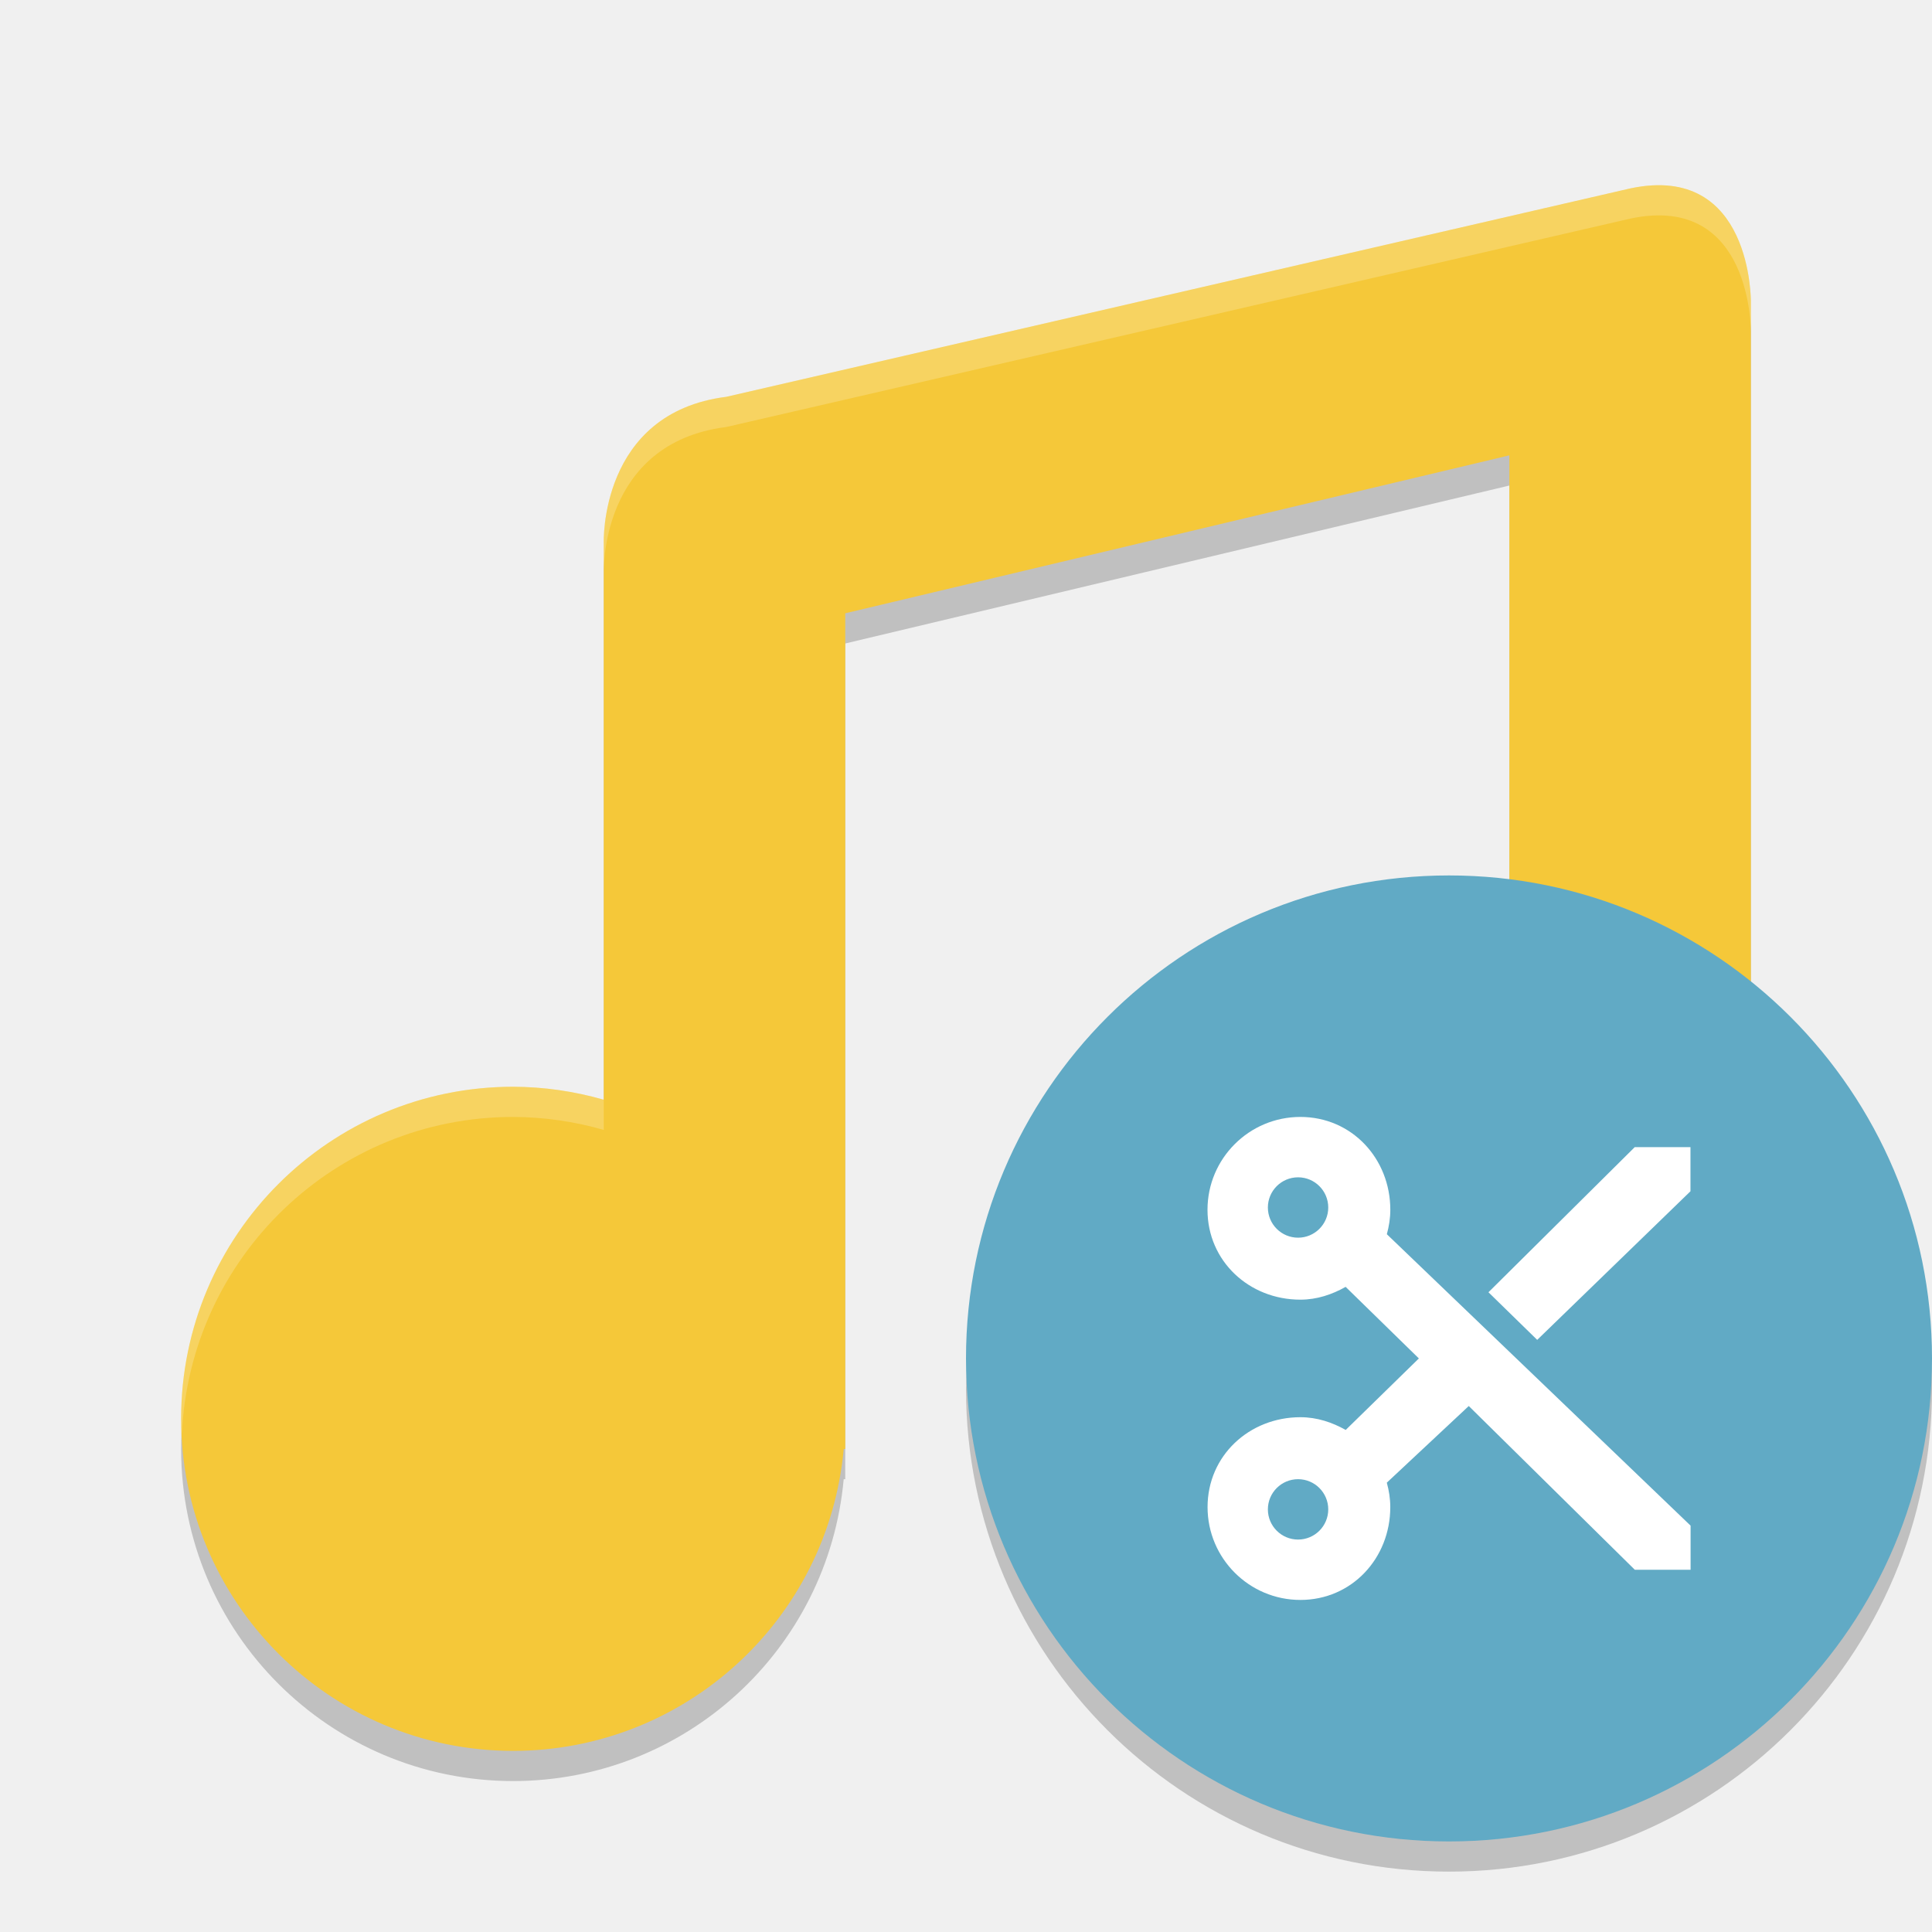
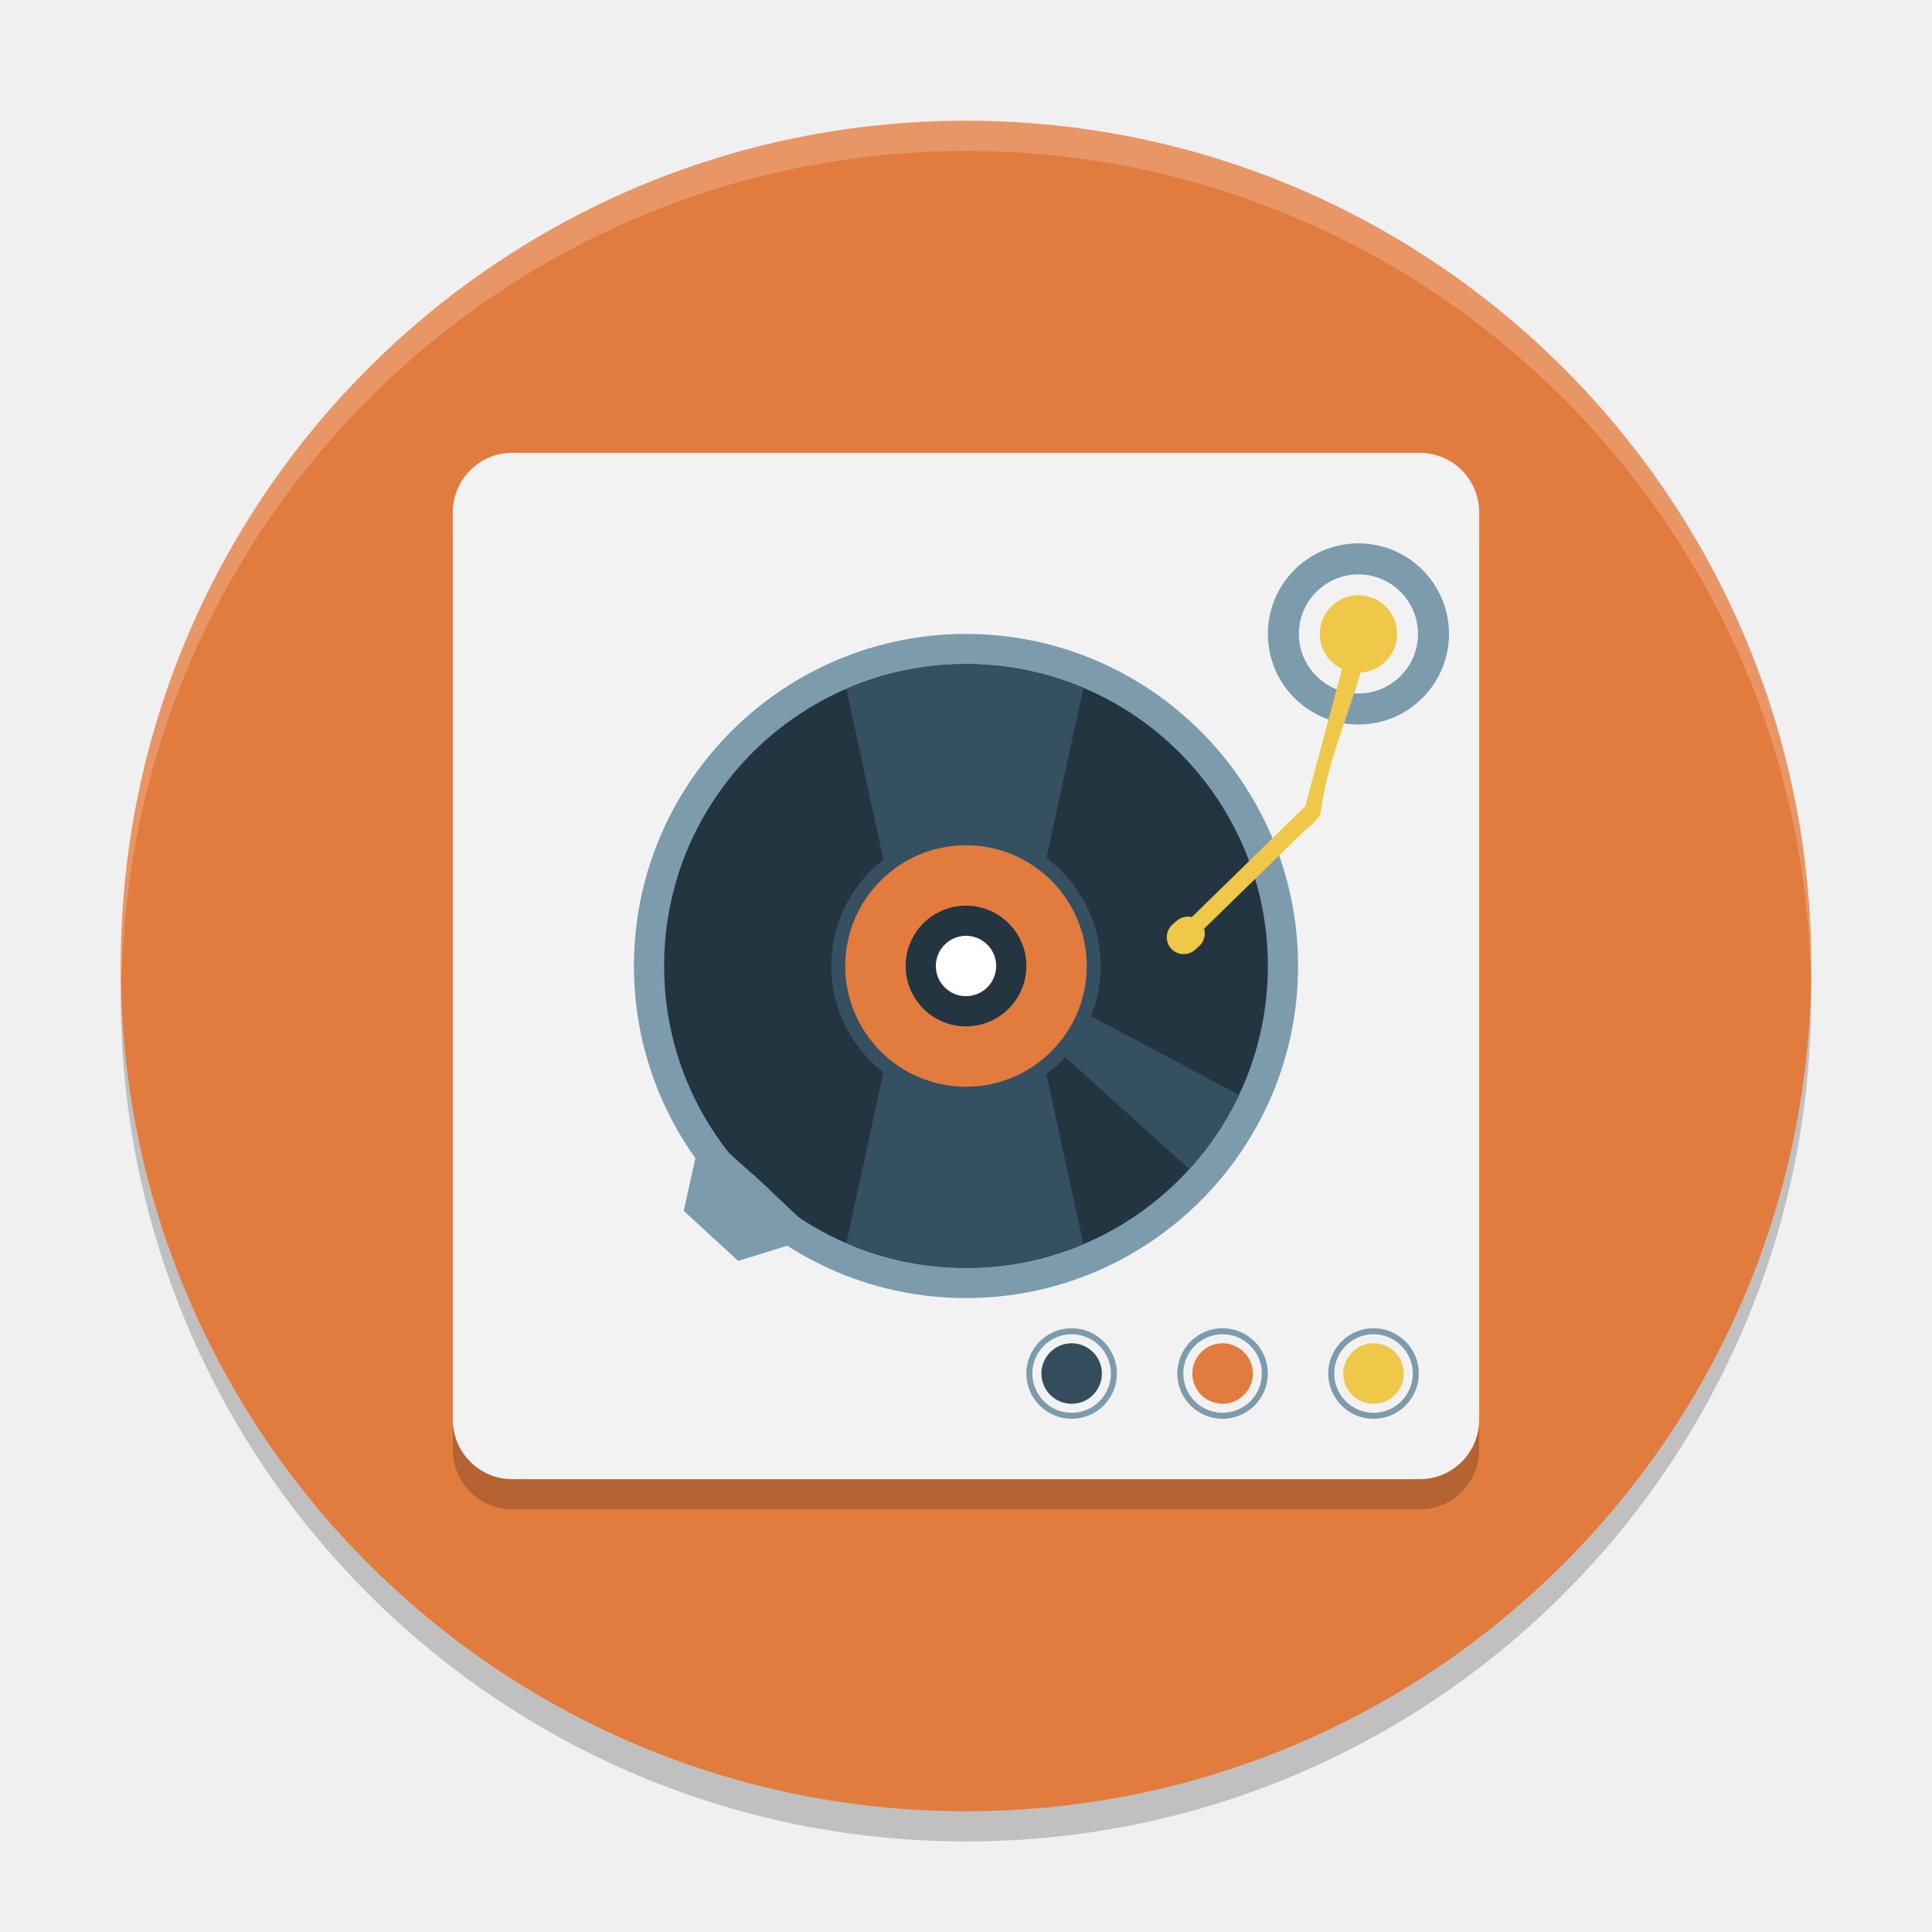
- <svg xmlns="http://www.w3.org/2000/svg" width="64" height="64" version="1">
-   <g>
-     <path style="opacity:0.2" d="M 54.011,7.24 24.061,14.145 c -4.222,0.532 -4.061,4.855 -4.061,4.855 v 4 14.43 c -0.975,-0.281 -1.985,-0.426 -3,-0.43 -6.075,0 -11,4.925 -11,11 C 6,54.075 10.925,59 17,59 c 5.686,-0.003 10.432,-4.338 10.949,-10 h 0.051 V 48 21.316 L 50,16.084 v 15.346 c -0.975,-0.281 -1.985,-0.426 -3,-0.43 -6.075,0 -11,4.925 -11,11 0,6.075 4.925,11 11,11 5.686,-0.003 10.432,-4.338 10.949,-10 h 0.051 V 14.4 11 c 0,0 0.052,-4.611 -3.989,-3.76 z" />
-     <path style="fill:#f5c839" d="M 54.011,6.24 24.061,13.145 c -4.222,0.532 -4.061,4.855 -4.061,4.855 v 4 14.43 c -0.975,-0.281 -1.985,-0.426 -3,-0.43 -6.075,0 -11,4.925 -11,11 0,6.075 4.925,11 11,11 5.686,-0.003 10.432,-4.338 10.949,-10 h 0.051 V 47 20.316 L 50,15.084 v 15.346 c -0.975,-0.281 -1.985,-0.426 -3,-0.43 -6.075,0 -11,4.925 -11,11 0,6.075 4.925,11 11,11 5.686,-0.003 10.432,-4.338 10.949,-10 h 0.051 V 13.4 10 c 0,0 0.052,-4.611 -3.989,-3.76 z" />
-     <path style="opacity:0.2;fill:#ffffff" d="m 54.721,6.143 c -0.222,0.013 -0.456,0.044 -0.709,0.098 L 24.061,13.145 C 19.839,13.677 20,18 20,18 v 1 c 0,0 -0.161,-4.323 4.061,-4.855 L 54.012,7.24 C 58.053,6.389 58,11 58,11 v -1 c 0,0 0.045,-4.052 -3.279,-3.857 z M 47,30 c -6.075,0 -11,4.925 -11,11 0,0.169 0.018,0.333 0.025,0.5 C 36.289,35.659 41.094,31 47,31 c 1.015,0.004 2.025,0.149 3,0.43 v -1 C 49.025,30.149 48.015,30.004 47,30 Z M 17,36 C 10.925,36 6,40.925 6,47 6,47.169 6.018,47.333 6.025,47.5 6.289,41.659 11.094,37 17,37 c 1.015,0.004 2.025,0.149 3,0.43 v -1 C 19.025,36.149 18.015,36.004 17,36 Z" />
+ <svg xmlns="http://www.w3.org/2000/svg" width="64" height="64" version="1.1">
+   <circle style="opacity:0.2" cx="32" cy="33" r="28" />
+   <circle style="fill:#e27c3e" cx="32" cy="32" r="28" />
+   <path style="opacity:0.2" d="M 49,48.026 C 49,49.116 48.119,50 47.033,50 H 16.967 C 15.881,50 15,49.116 15,48.026 V 17.974 C 15,16.884 15.881,16 16.967,16 h 30.066 c 1.086,0 1.967,0.884 1.967,1.974 z" />
+   <path style="fill:#f2f2f2" d="M 49,47.026 C 49,48.116 48.119,49 47.033,49 H 16.967 C 15.881,49 15,48.116 15,47.026 V 16.974 C 15,15.884 15.881,15 16.967,15 h 30.066 c 1.086,0 1.967,0.884 1.967,1.974 z" />
+   <path style="fill:#7c9bad" d="M 32,43 C 25.935,43 21,38.065 21,32 21,25.934 25.935,21 32,21 38.065,21 43,25.935 43,32 43,38.065 38.065,43 32,43 Z" />
+   <circle style="fill:#233540" cx="32" cy="32" r="10" />
+   <path style="fill:#355061" d="m 29.795,30.919 -1.761,-8.1 c 1.216,-0.526 2.557,-0.819 3.966,-0.819 1.38,0 2.694,0.28 3.889,0.785 l -1.666,7.664 z" />
+   <path style="fill:#355061" d="m 39.395,38.731 -6.244,-5.65 0.588,-0.7 7.304,3.891 c -0.427,0.902 -0.984,1.73 -1.648,2.459 z" />
+   <path style="fill:#355061" d="m 29.795,33.081 -1.761,8.1 C 29.25,41.707 30.591,42 32,42 c 1.38,0 2.694,-0.279 3.889,-0.785 l -1.666,-7.664 z" />
+   <path style="fill:#355061" d="m 32,36.463 c -2.461,0 -4.463,-2.002 -4.463,-4.463 0,-2.461 2.002,-4.463 4.463,-4.463 2.461,0 4.463,2.002 4.463,4.463 0,2.461 -2.002,4.463 -4.463,4.463 z" />
+   <path style="fill:#e27c3e" d="M 32,36 C 29.794,36 28,34.206 28,32 c 0,-2.206 1.794,-4 4,-4 2.206,0 4,1.794 4,4 0,2.206 -1.794,4 -4,4 z" />
+   <path style="fill:#233540" d="M 32,34 C 30.897,34 30,33.103 30,32 c 0,-1.103 0.897,-2 2,-2 1.103,0 2,0.897 2,2 0,1.103 -0.897,2 -2,2 z" />
+   <path style="fill:#ffffff" d="M 32,33 C 31.449,33 31,32.552 31,32 c 0,-0.551 0.449,-1 1,-1 0.551,0 1,0.449 1,1 0,0.551 -0.449,1 -1,1 z" />
+   <polygon id="polygon28" style="fill:#7c9bad" transform="matrix(0.1024127,0,0,0.1024127,5.940716,6.207707)" points="206.75 339.17 190.59 323.94 190.65 323.87 188.11 321.59 185.63 319.25 185.57 319.31 169.02 304.49 163.15 331.05 169.45 336.84 174.48 341.46 180.76 347.24" />
+   <g transform="matrix(1.493657,0,0,1.493657,-3.597906,-4.394678)">
+     <path style="fill:none;stroke:#7c9bad;stroke-width:0.133;stroke-miterlimit:10" d="m 32.871,34.342 c -0.517,0 -0.938,-0.421 -0.938,-0.938 0,-0.517 0.421,-0.938 0.938,-0.938 0.517,0 0.938,0.421 0.938,0.938 0,0.517 -0.421,0.938 -0.938,0.938 z" />
+     <path style="fill:#efc84a" d="m 32.871,34.075 c -0.37,0 -0.671,-0.301 -0.671,-0.671 0,-0.37 0.301,-0.671 0.671,-0.671 0.37,0 0.671,0.301 0.671,0.671 0,0.37 -0.301,0.671 -0.671,0.671 z" />
  </g>
-   <g>
-     <path style="opacity:0.2" d="M 63.958,44.848 A 16,16 0 0 1 48,60 16,16 0 0 1 32.042,45.152 16,16 0 0 0 32,46 16,16 0 0 0 48,62 16,16 0 0 0 64,46 16,16 0 0 0 63.957,44.848 Z" />
-     <circle style="fill:#61aac5" cx="48" cy="45" r="16" />
-     <path style="fill:#ffffff" d="M 43.076,37 C 41.378,37 40,38.378 40,40.076 c 0,1.699 1.377,2.977 3.076,2.977 0.549,0 1.054,-0.172 1.5,-0.424 L 47.002,45 44.578,47.369 c -0.446,-0.252 -0.951,-0.422 -1.5,-0.422 -1.698,0 -3.076,1.277 -3.076,2.977 0,1.698 1.378,3.076 3.076,3.076 1.699,0 2.977,-1.377 2.977,-3.076 0,-0.282 -0.044,-0.549 -0.115,-0.809 l 2.715,-2.539 5.5,5.424 h 1.848 v -1.461 l -10.062,-9.654 c 0.071,-0.26 0.115,-0.527 0.115,-0.809 0,-1.7 -1.279,-3.076 -2.979,-3.076 z M 43,39 c 0.552,0 1,0.448 1,1 0,0.552 -0.448,1 -1,1 -0.552,0 -1,-0.448 -1,-1 0,-0.552 0.448,-1 1,-1 z m 0,10 c 0.552,0 1,0.448 1,1 0,0.552 -0.448,1 -1,1 -0.552,0 -1,-0.448 -1,-1 0,-0.552 0.448,-1 1,-1 z" />
-     <path style="fill:#ffffff" d="m 54.153,38 -4.846,4.808 1.615,1.577 5.077,-4.923 v -1.462 z" />
-   </g>
+   <path style="fill:none;stroke:#7c9bad;stroke-width:0.199;stroke-miterlimit:10" d="m 40.5,46.9 c -0.772,0 -1.401,-0.628 -1.401,-1.401 0,-0.772 0.628,-1.4 1.401,-1.4 0.772,0 1.4,0.628 1.4,1.4 0,0.772 -0.628,1.401 -1.4,1.401 z" />
+   <path style="fill:#e27c3e" d="m 40.5,46.502 c -0.553,0 -1.002,-0.449 -1.002,-1.002 0,-0.552 0.449,-1.002 1.002,-1.002 0.552,0 1.002,0.45 1.002,1.002 0,0.553 -0.45,1.002 -1.002,1.002 z" />
+   <path style="fill:none;stroke:#7c9bad;stroke-width:0.199;stroke-miterlimit:10" d="m 35.5,46.9 c -0.772,0 -1.401,-0.628 -1.401,-1.401 0,-0.772 0.628,-1.4 1.401,-1.4 0.772,0 1.4,0.628 1.4,1.4 0,0.772 -0.628,1.401 -1.4,1.401 z" />
+   <path style="fill:#334d5c" d="m 35.5,46.502 c -0.553,0 -1.002,-0.449 -1.002,-1.002 0,-0.552 0.449,-1.002 1.002,-1.002 0.552,0 1.002,0.45 1.002,1.002 0,0.553 -0.45,1.002 -1.002,1.002 z" />
+   <circle style="fill:#7c9bad" cx="45" cy="21" r="3" />
+   <circle style="fill:#efc84a;stroke:#f2f2f2;stroke-width:0.694;stroke-miterlimit:10" cx="45" cy="21" r="1.626" />
+   <path style="fill:#efc84a" d="m 44.873,20.62 -1.67,6.223 c 0.016,-0.131 0.141,-0.236 -0.033,-0.067 -0.153,0.15 -0.307,0.3 -0.46,0.449 -0.486,0.475 -0.972,0.95 -1.458,1.425 -0.754,0.737 -1.509,1.474 -2.263,2.21 -0.259,0.253 0.138,0.648 0.396,0.396 0.754,-0.737 1.509,-1.474 2.263,-2.21 0.486,-0.475 0.972,-0.95 1.458,-1.425 0.191,-0.187 0.619,-0.466 0.654,-0.757 0.251,-2.082 1.422,-4.163 1.673,-6.245 0.043,-0.358 -0.447,0.338 -0.56,0 z" />
+   <path style="fill:#efc84a" d="m 39.767,30.55 c 0.205,0.23 0.185,0.585 -0.044,0.791 l -0.139,0.124 c -0.23,0.205 -0.585,0.185 -0.791,-0.044 -0.205,-0.23 -0.185,-0.585 0.044,-0.791 l 0.139,-0.124 c 0.23,-0.205 0.585,-0.185 0.791,0.044 z" />
+   <path style="fill:#ffffff;opacity:0.2" d="M 32 4 A 28 28 0 0 0 4 32 A 28 28 0 0 0 4.035 32.5 A 28 28 0 0 1 32 5 A 28 28 0 0 1 59.982 32.252 A 28 28 0 0 0 60 32 A 28 28 0 0 0 32 4 z" />
</svg>
